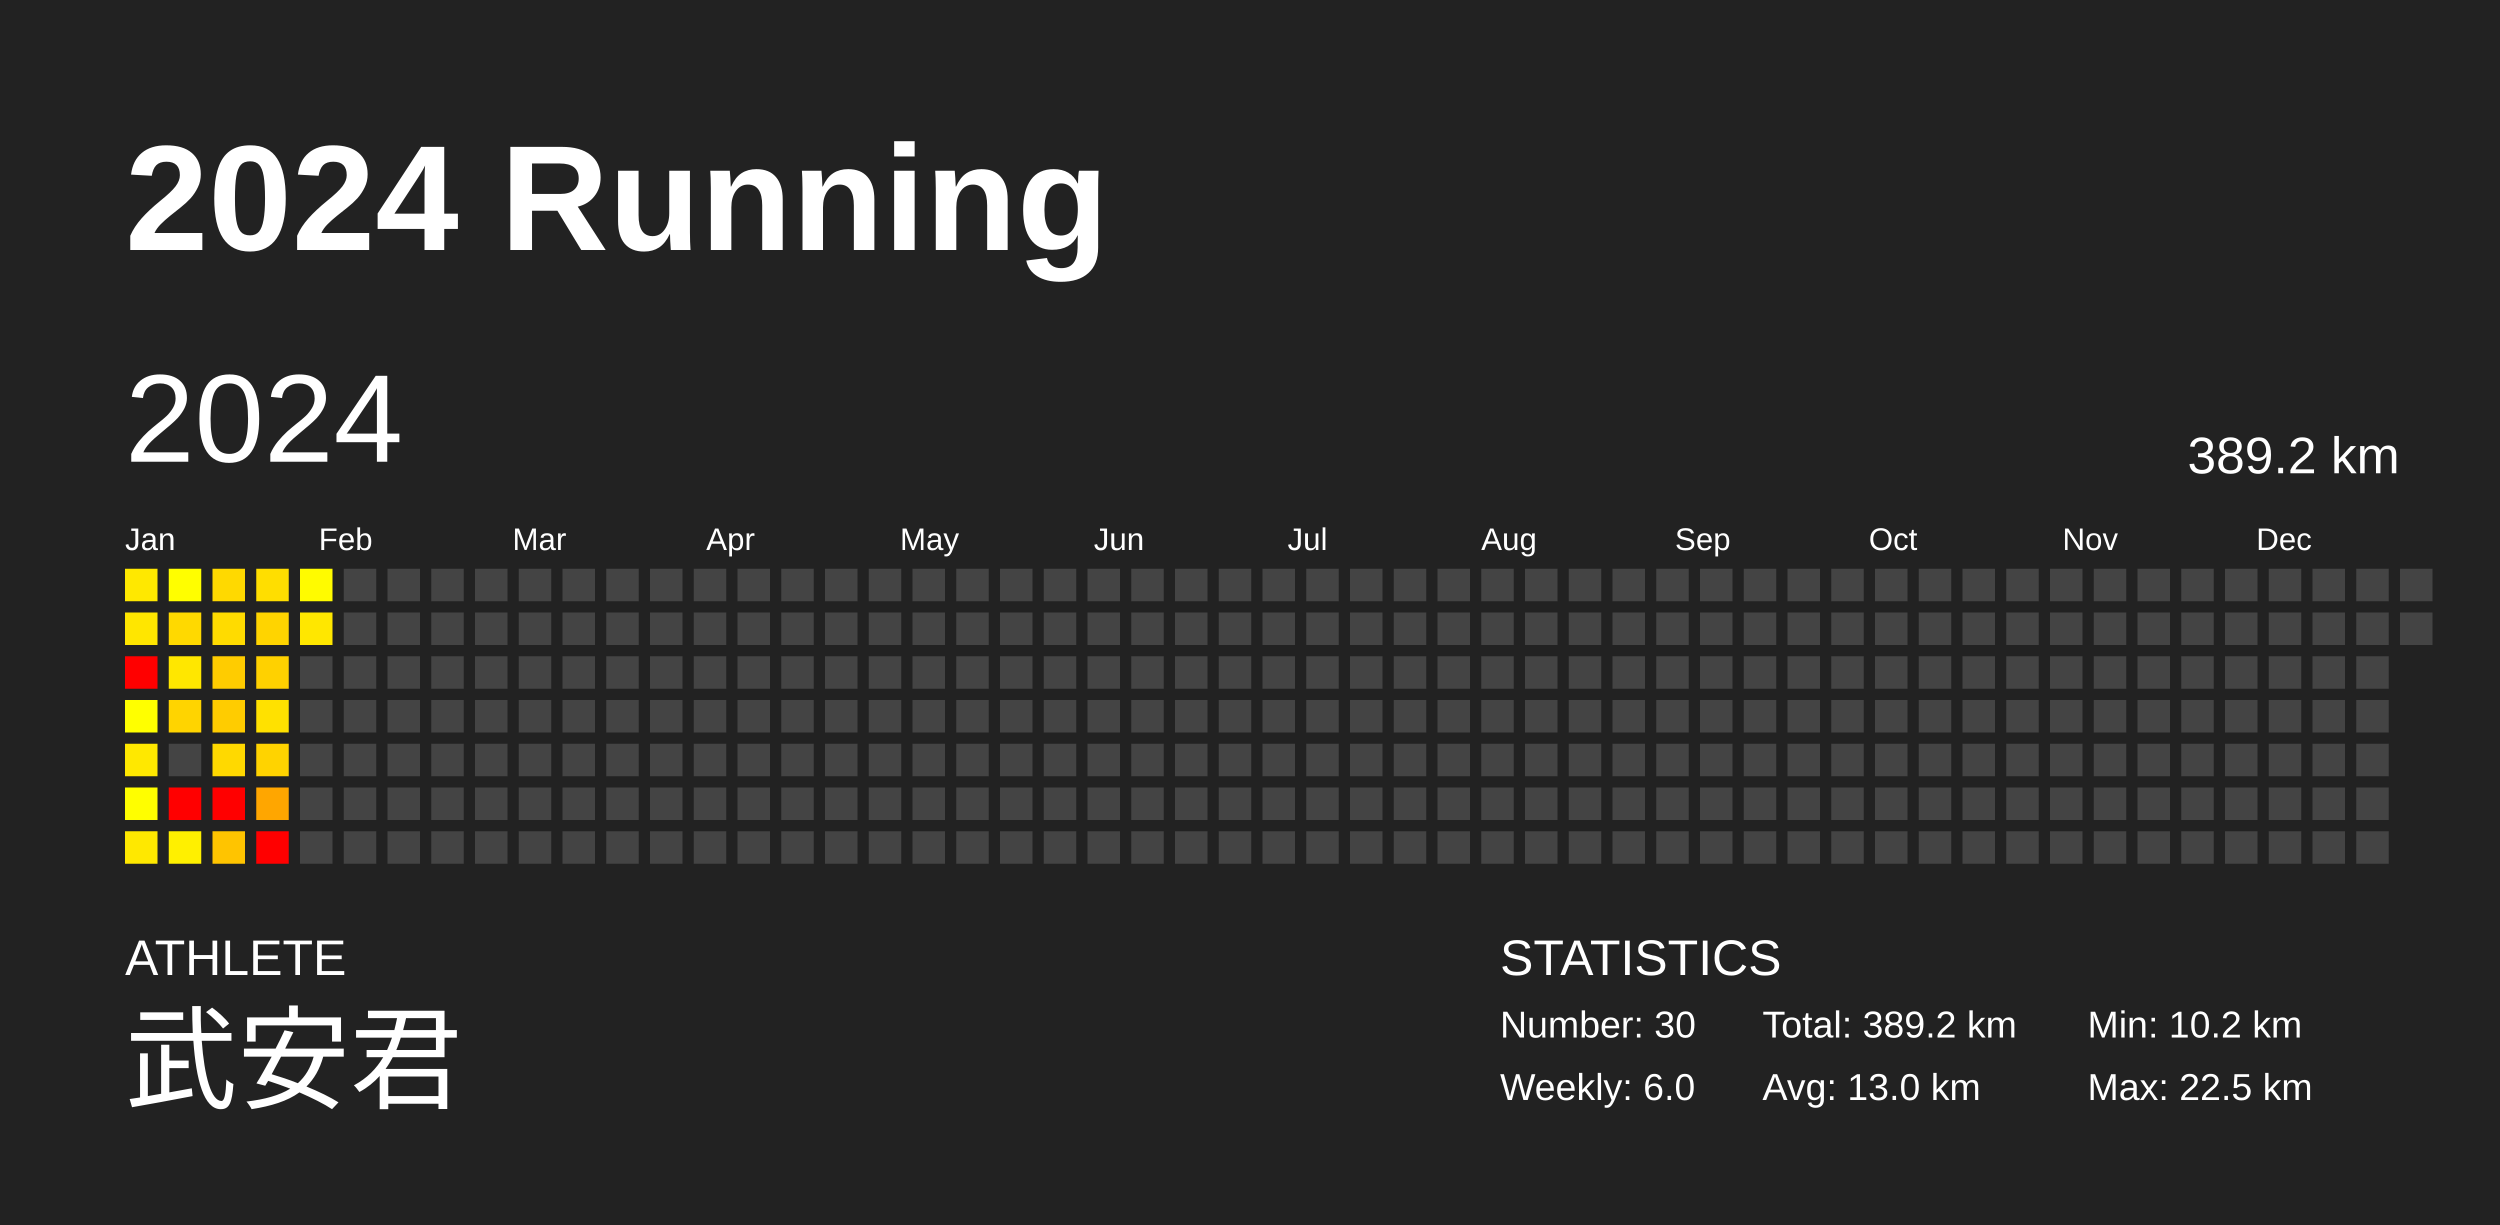
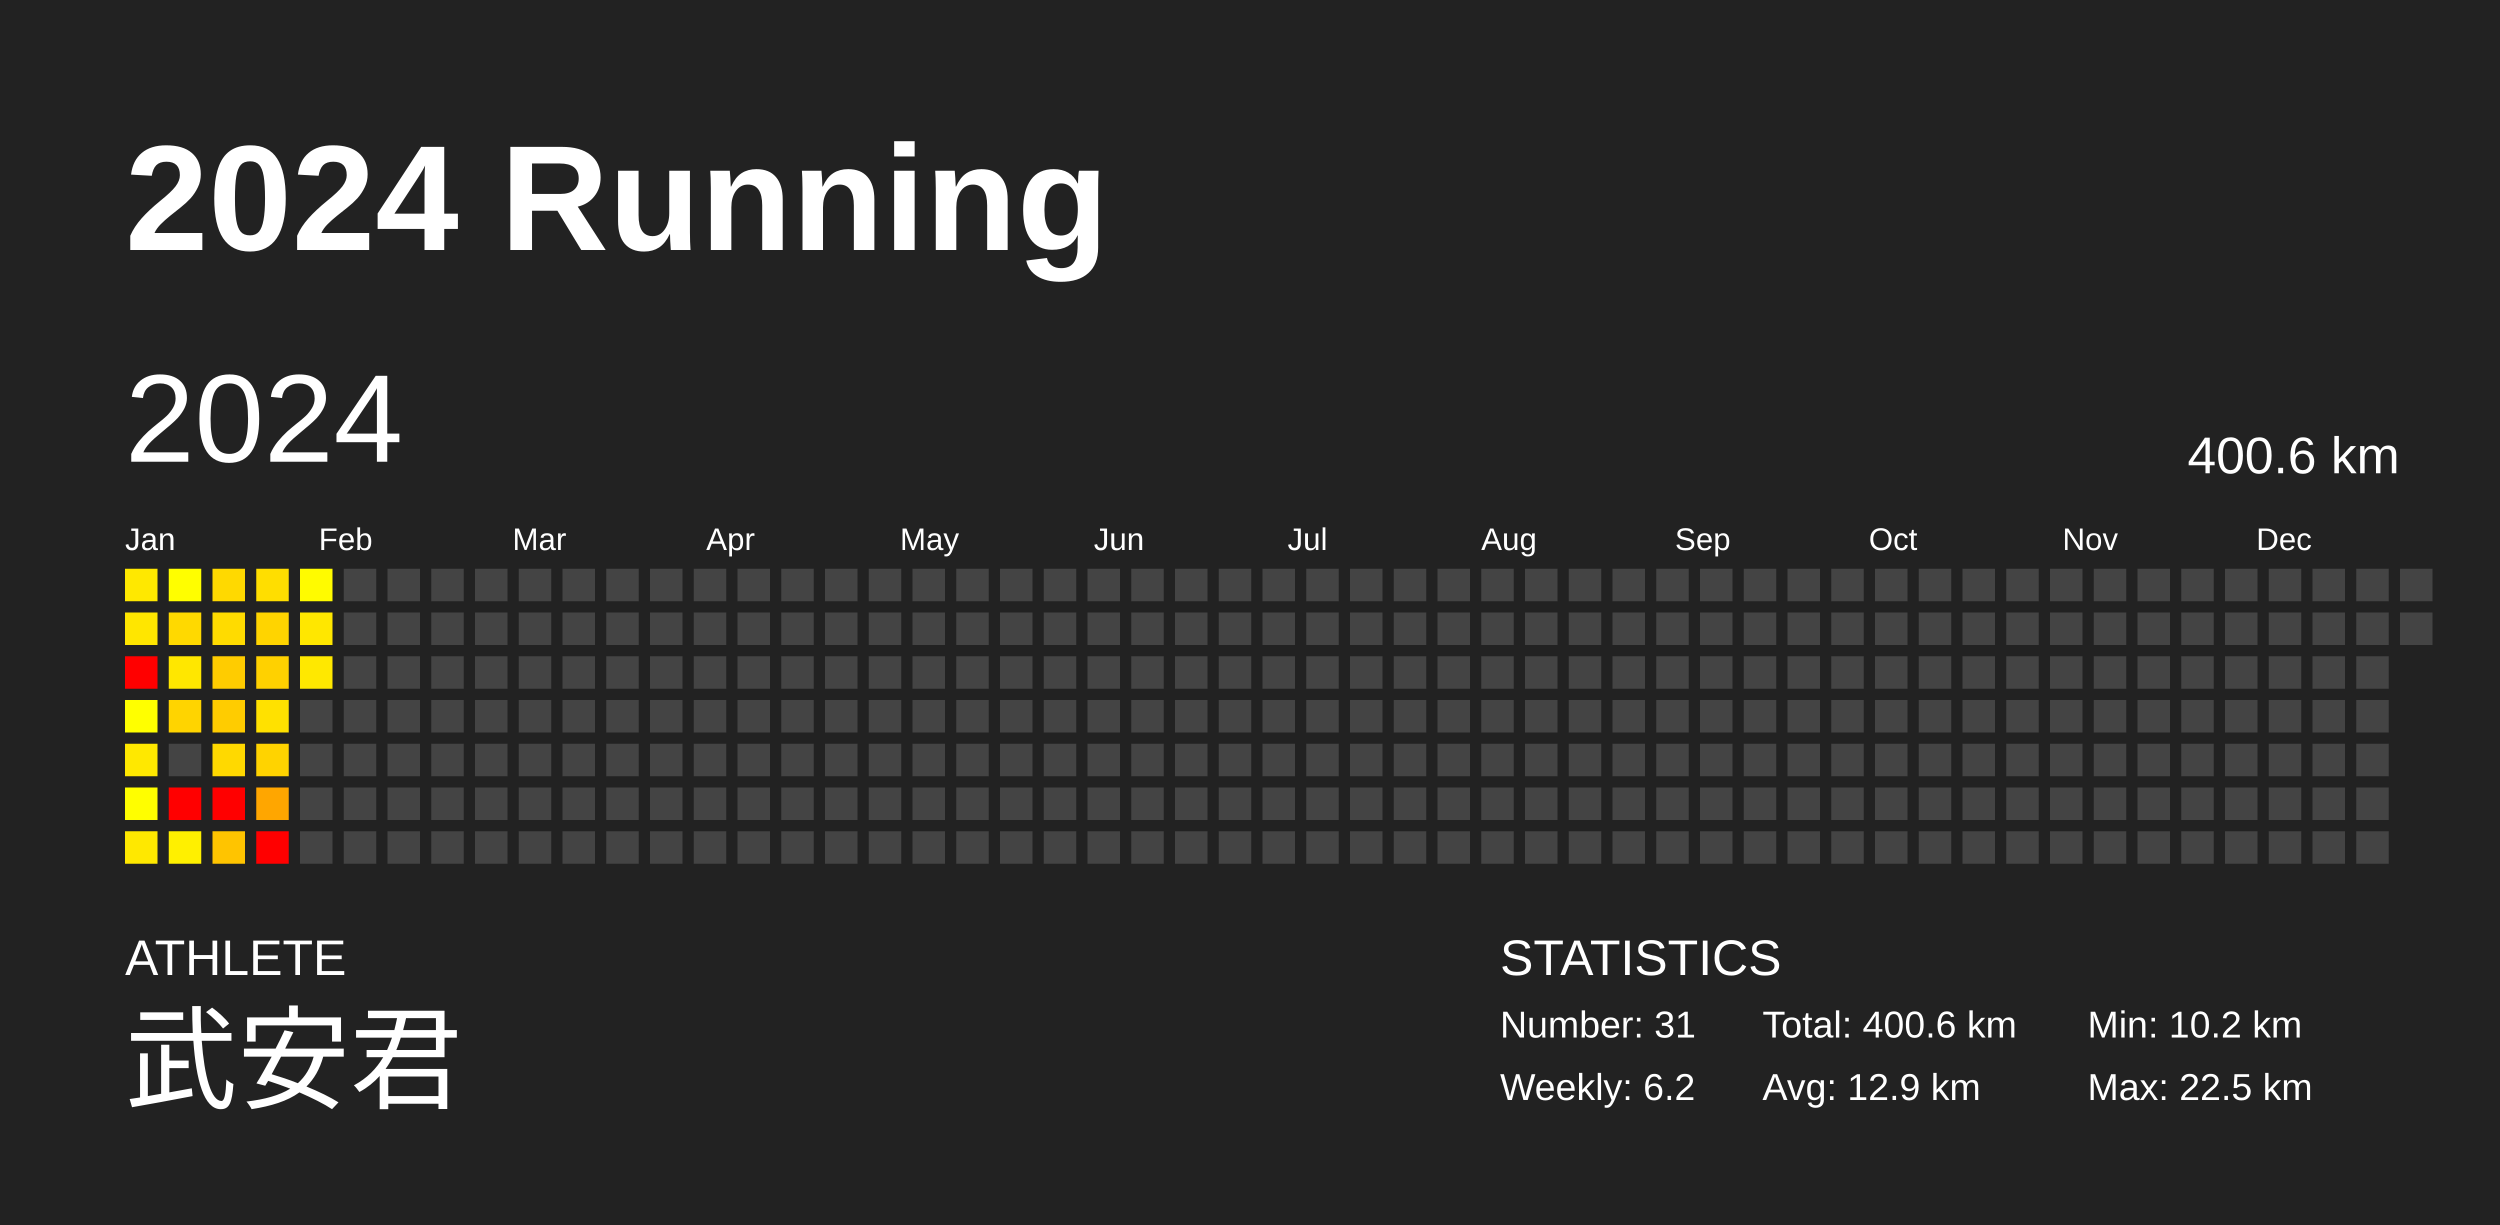
<svg xmlns="http://www.w3.org/2000/svg" baseProfile="full" height="98mm" version="1.1" viewBox="0,0,200,98" width="200mm">
  <defs />
  <rect fill="#222222" height="98" width="200" x="0" y="0" />
  <text fill="#FFFFFF" style="font-size:12px; font-family:Arial; font-weight:bold;" x="10" y="20">2024 Running</text>
  <text fill="#FFFFFF" style="font-size:4px; font-family:Arial" x="10" y="78">ATHLETE</text>
  <text fill="#FFFFFF" style="font-size:9px; font-family:Arial" x="10" y="88">武安君</text>
  <text fill="#FFFFFF" style="font-size:4px; font-family:Arial" x="120" y="78">STATISTICS</text>
-   <text fill="#FFFFFF" style="font-size:3px; font-family:Arial" x="120" y="83">Number: 30</text>
-   <text fill="#FFFFFF" style="font-size:3px; font-family:Arial" x="120" y="88">Weekly: 6.0</text>
-   <text fill="#FFFFFF" style="font-size:3px; font-family:Arial" x="141" y="83">Total: 389.2 km</text>
-   <text fill="#FFFFFF" style="font-size:3px; font-family:Arial" x="141" y="88">Avg: 13.0 km</text>
+   <text fill="#FFFFFF" style="font-size:3px; font-family:Arial" x="120" y="83">Number: 31</text>
+   <text fill="#FFFFFF" style="font-size:3px; font-family:Arial" x="120" y="88">Weekly: 6.2</text>
+   <text fill="#FFFFFF" style="font-size:3px; font-family:Arial" x="141" y="83">Total: 400.6 km</text>
+   <text fill="#FFFFFF" style="font-size:3px; font-family:Arial" x="141" y="88">Avg: 12.9 km</text>
  <text fill="#FFFFFF" style="font-size:3px; font-family:Arial" x="167" y="83">Min: 10.2 km</text>
  <text fill="#FFFFFF" style="font-size:3px; font-family:Arial" x="167" y="88">Max: 22.5 km</text>
  <text dominant-baseline="hanging" fill="#FFFFFF" style="font-size:10.0px; font-family:Arial;" x="10" y="30">2024</text>
-   <text dominant-baseline="hanging" fill="#FFFFFF" style="font-size:4.125px; font-family:Arial;" x="175" y="35">389.2 km</text>
+   <text dominant-baseline="hanging" fill="#FFFFFF" style="font-size:4.125px; font-family:Arial;" x="175" y="35">400.6 km</text>
  <text fill="#FFFFFF" style="font-size:2.5px; font-family:Arial" x="10.0" y="44">Jan</text>
  <text fill="#FFFFFF" style="font-size:2.5px; font-family:Arial" x="25.5" y="44">Feb</text>
  <text fill="#FFFFFF" style="font-size:2.5px; font-family:Arial" x="41.0" y="44">Mar</text>
  <text fill="#FFFFFF" style="font-size:2.5px; font-family:Arial" x="56.5" y="44">Apr</text>
  <text fill="#FFFFFF" style="font-size:2.5px; font-family:Arial" x="72.0" y="44">May</text>
  <text fill="#FFFFFF" style="font-size:2.5px; font-family:Arial" x="87.5" y="44">Jun</text>
  <text fill="#FFFFFF" style="font-size:2.5px; font-family:Arial" x="103.0" y="44">Jul</text>
  <text fill="#FFFFFF" style="font-size:2.5px; font-family:Arial" x="118.5" y="44">Aug</text>
  <text fill="#FFFFFF" style="font-size:2.5px; font-family:Arial" x="134.0" y="44">Sep</text>
  <text fill="#FFFFFF" style="font-size:2.5px; font-family:Arial" x="149.5" y="44">Oct</text>
  <text fill="#FFFFFF" style="font-size:2.5px; font-family:Arial" x="165.0" y="44">Nov</text>
  <text fill="#FFFFFF" style="font-size:2.5px; font-family:Arial" x="180.5" y="44">Dec</text>
  <rect fill="#ffe800" height="2.6" width="2.6" x="10.0" y="45.5" />
  <rect fill="#ffe600" height="2.6" width="2.6" x="10.0" y="49.0" />
  <rect fill="red" height="2.6" width="2.6" x="10.0" y="52.5" />
  <rect fill="#ffff00" height="2.6" width="2.6" x="10.0" y="56.0" />
  <rect fill="#ffe800" height="2.6" width="2.6" x="10.0" y="59.5" />
  <rect fill="#fffe00" height="2.6" width="2.6" x="10.0" y="63.0" />
  <rect fill="#ffe800" height="2.6" width="2.6" x="10.0" y="66.5" />
  <rect fill="#fffe00" height="2.6" width="2.6" x="13.5" y="45.5" />
  <rect fill="#ffd900" height="2.6" width="2.6" x="13.5" y="49.0" />
  <rect fill="#ffe700" height="2.6" width="2.6" x="13.5" y="52.5" />
  <rect fill="#ffd400" height="2.6" width="2.6" x="13.5" y="56.0" />
  <rect fill="#444444" height="2.6" width="2.6" x="13.5" y="59.5" />
  <rect fill="red" height="2.6" width="2.6" x="13.5" y="63.0" />
  <rect fill="#fff000" height="2.6" width="2.6" x="13.5" y="66.5" />
  <rect fill="#ffd900" height="2.6" width="2.6" x="17.0" y="45.5" />
  <rect fill="#ffdb00" height="2.6" width="2.6" x="17.0" y="49.0" />
  <rect fill="#ffcc00" height="2.6" width="2.6" x="17.0" y="52.5" />
  <rect fill="#ffcc00" height="2.6" width="2.6" x="17.0" y="56.0" />
  <rect fill="#ffd900" height="2.6" width="2.6" x="17.0" y="59.5" />
  <rect fill="red" height="2.6" width="2.6" x="17.0" y="63.0" />
  <rect fill="#ffc400" height="2.6" width="2.6" x="17.0" y="66.5" />
  <rect fill="#ffde00" height="2.6" width="2.6" x="20.5" y="45.5" />
  <rect fill="#ffd400" height="2.6" width="2.6" x="20.5" y="49.0" />
  <rect fill="#ffd100" height="2.6" width="2.6" x="20.5" y="52.5" />
  <rect fill="#ffe100" height="2.6" width="2.6" x="20.5" y="56.0" />
  <rect fill="#ffd300" height="2.6" width="2.6" x="20.5" y="59.5" />
  <rect fill="#ffa600" height="2.6" width="2.6" x="20.5" y="63.0" />
  <rect fill="red" height="2.6" width="2.6" x="20.5" y="66.5" />
  <rect fill="#fffb00" height="2.6" width="2.6" x="24.0" y="45.5" />
  <rect fill="#ffe700" height="2.6" width="2.6" x="24.0" y="49.0" />
-   <rect fill="#444444" height="2.6" width="2.6" x="24.0" y="52.5" />
+   <rect fill="#ffe800" height="2.6" width="2.6" x="24.0" y="52.5" />
  <rect fill="#444444" height="2.6" width="2.6" x="24.0" y="56.0" />
  <rect fill="#444444" height="2.6" width="2.6" x="24.0" y="59.5" />
  <rect fill="#444444" height="2.6" width="2.6" x="24.0" y="63.0" />
  <rect fill="#444444" height="2.6" width="2.6" x="24.0" y="66.5" />
  <rect fill="#444444" height="2.6" width="2.6" x="27.5" y="45.5" />
  <rect fill="#444444" height="2.6" width="2.6" x="27.5" y="49.0" />
  <rect fill="#444444" height="2.6" width="2.6" x="27.5" y="52.5" />
  <rect fill="#444444" height="2.6" width="2.6" x="27.5" y="56.0" />
  <rect fill="#444444" height="2.6" width="2.6" x="27.5" y="59.5" />
  <rect fill="#444444" height="2.6" width="2.6" x="27.5" y="63.0" />
  <rect fill="#444444" height="2.6" width="2.6" x="27.5" y="66.5" />
  <rect fill="#444444" height="2.6" width="2.6" x="31.0" y="45.5" />
  <rect fill="#444444" height="2.6" width="2.6" x="31.0" y="49.0" />
  <rect fill="#444444" height="2.6" width="2.6" x="31.0" y="52.5" />
  <rect fill="#444444" height="2.6" width="2.6" x="31.0" y="56.0" />
  <rect fill="#444444" height="2.6" width="2.6" x="31.0" y="59.5" />
  <rect fill="#444444" height="2.6" width="2.6" x="31.0" y="63.0" />
  <rect fill="#444444" height="2.6" width="2.6" x="31.0" y="66.5" />
  <rect fill="#444444" height="2.6" width="2.6" x="34.5" y="45.5" />
  <rect fill="#444444" height="2.6" width="2.6" x="34.5" y="49.0" />
  <rect fill="#444444" height="2.6" width="2.6" x="34.5" y="52.5" />
  <rect fill="#444444" height="2.6" width="2.6" x="34.5" y="56.0" />
  <rect fill="#444444" height="2.6" width="2.6" x="34.5" y="59.5" />
  <rect fill="#444444" height="2.6" width="2.6" x="34.5" y="63.0" />
  <rect fill="#444444" height="2.6" width="2.6" x="34.5" y="66.5" />
  <rect fill="#444444" height="2.6" width="2.6" x="38.0" y="45.5" />
  <rect fill="#444444" height="2.6" width="2.6" x="38.0" y="49.0" />
  <rect fill="#444444" height="2.6" width="2.6" x="38.0" y="52.5" />
  <rect fill="#444444" height="2.6" width="2.6" x="38.0" y="56.0" />
  <rect fill="#444444" height="2.6" width="2.6" x="38.0" y="59.5" />
  <rect fill="#444444" height="2.6" width="2.6" x="38.0" y="63.0" />
  <rect fill="#444444" height="2.6" width="2.6" x="38.0" y="66.5" />
  <rect fill="#444444" height="2.6" width="2.6" x="41.5" y="45.5" />
  <rect fill="#444444" height="2.6" width="2.6" x="41.5" y="49.0" />
  <rect fill="#444444" height="2.6" width="2.6" x="41.5" y="52.5" />
  <rect fill="#444444" height="2.6" width="2.6" x="41.5" y="56.0" />
  <rect fill="#444444" height="2.6" width="2.6" x="41.5" y="59.5" />
  <rect fill="#444444" height="2.6" width="2.6" x="41.5" y="63.0" />
  <rect fill="#444444" height="2.6" width="2.6" x="41.5" y="66.5" />
  <rect fill="#444444" height="2.6" width="2.6" x="45.0" y="45.5" />
  <rect fill="#444444" height="2.6" width="2.6" x="45.0" y="49.0" />
  <rect fill="#444444" height="2.6" width="2.6" x="45.0" y="52.5" />
  <rect fill="#444444" height="2.6" width="2.6" x="45.0" y="56.0" />
  <rect fill="#444444" height="2.6" width="2.6" x="45.0" y="59.5" />
  <rect fill="#444444" height="2.6" width="2.6" x="45.0" y="63.0" />
  <rect fill="#444444" height="2.6" width="2.6" x="45.0" y="66.5" />
  <rect fill="#444444" height="2.6" width="2.6" x="48.5" y="45.5" />
  <rect fill="#444444" height="2.6" width="2.6" x="48.5" y="49.0" />
  <rect fill="#444444" height="2.6" width="2.6" x="48.5" y="52.5" />
  <rect fill="#444444" height="2.6" width="2.6" x="48.5" y="56.0" />
  <rect fill="#444444" height="2.6" width="2.6" x="48.5" y="59.5" />
  <rect fill="#444444" height="2.6" width="2.6" x="48.5" y="63.0" />
  <rect fill="#444444" height="2.6" width="2.6" x="48.5" y="66.5" />
  <rect fill="#444444" height="2.6" width="2.6" x="52.0" y="45.5" />
  <rect fill="#444444" height="2.6" width="2.6" x="52.0" y="49.0" />
  <rect fill="#444444" height="2.6" width="2.6" x="52.0" y="52.5" />
  <rect fill="#444444" height="2.6" width="2.6" x="52.0" y="56.0" />
  <rect fill="#444444" height="2.6" width="2.6" x="52.0" y="59.5" />
  <rect fill="#444444" height="2.6" width="2.6" x="52.0" y="63.0" />
  <rect fill="#444444" height="2.6" width="2.6" x="52.0" y="66.5" />
  <rect fill="#444444" height="2.6" width="2.6" x="55.5" y="45.5" />
  <rect fill="#444444" height="2.6" width="2.6" x="55.5" y="49.0" />
  <rect fill="#444444" height="2.6" width="2.6" x="55.5" y="52.5" />
  <rect fill="#444444" height="2.6" width="2.6" x="55.5" y="56.0" />
  <rect fill="#444444" height="2.6" width="2.6" x="55.5" y="59.5" />
  <rect fill="#444444" height="2.6" width="2.6" x="55.5" y="63.0" />
  <rect fill="#444444" height="2.6" width="2.6" x="55.5" y="66.5" />
  <rect fill="#444444" height="2.6" width="2.6" x="59.0" y="45.5" />
  <rect fill="#444444" height="2.6" width="2.6" x="59.0" y="49.0" />
  <rect fill="#444444" height="2.6" width="2.6" x="59.0" y="52.5" />
  <rect fill="#444444" height="2.6" width="2.6" x="59.0" y="56.0" />
  <rect fill="#444444" height="2.6" width="2.6" x="59.0" y="59.5" />
  <rect fill="#444444" height="2.6" width="2.6" x="59.0" y="63.0" />
  <rect fill="#444444" height="2.6" width="2.6" x="59.0" y="66.5" />
  <rect fill="#444444" height="2.6" width="2.6" x="62.5" y="45.5" />
  <rect fill="#444444" height="2.6" width="2.6" x="62.5" y="49.0" />
  <rect fill="#444444" height="2.6" width="2.6" x="62.5" y="52.5" />
  <rect fill="#444444" height="2.6" width="2.6" x="62.5" y="56.0" />
  <rect fill="#444444" height="2.6" width="2.6" x="62.5" y="59.5" />
  <rect fill="#444444" height="2.6" width="2.6" x="62.5" y="63.0" />
  <rect fill="#444444" height="2.6" width="2.6" x="62.5" y="66.5" />
  <rect fill="#444444" height="2.6" width="2.6" x="66.0" y="45.5" />
  <rect fill="#444444" height="2.6" width="2.6" x="66.0" y="49.0" />
  <rect fill="#444444" height="2.6" width="2.6" x="66.0" y="52.5" />
  <rect fill="#444444" height="2.6" width="2.6" x="66.0" y="56.0" />
  <rect fill="#444444" height="2.6" width="2.6" x="66.0" y="59.5" />
  <rect fill="#444444" height="2.6" width="2.6" x="66.0" y="63.0" />
  <rect fill="#444444" height="2.6" width="2.6" x="66.0" y="66.5" />
  <rect fill="#444444" height="2.6" width="2.6" x="69.5" y="45.5" />
  <rect fill="#444444" height="2.6" width="2.6" x="69.5" y="49.0" />
  <rect fill="#444444" height="2.6" width="2.6" x="69.5" y="52.5" />
  <rect fill="#444444" height="2.6" width="2.6" x="69.5" y="56.0" />
  <rect fill="#444444" height="2.6" width="2.6" x="69.5" y="59.5" />
  <rect fill="#444444" height="2.6" width="2.6" x="69.5" y="63.0" />
  <rect fill="#444444" height="2.6" width="2.6" x="69.5" y="66.5" />
  <rect fill="#444444" height="2.6" width="2.6" x="73.0" y="45.5" />
  <rect fill="#444444" height="2.6" width="2.6" x="73.0" y="49.0" />
  <rect fill="#444444" height="2.6" width="2.6" x="73.0" y="52.5" />
  <rect fill="#444444" height="2.6" width="2.6" x="73.0" y="56.0" />
  <rect fill="#444444" height="2.6" width="2.6" x="73.0" y="59.5" />
  <rect fill="#444444" height="2.6" width="2.6" x="73.0" y="63.0" />
  <rect fill="#444444" height="2.6" width="2.6" x="73.0" y="66.5" />
  <rect fill="#444444" height="2.6" width="2.6" x="76.5" y="45.5" />
  <rect fill="#444444" height="2.6" width="2.6" x="76.5" y="49.0" />
  <rect fill="#444444" height="2.6" width="2.6" x="76.5" y="52.5" />
  <rect fill="#444444" height="2.6" width="2.6" x="76.5" y="56.0" />
  <rect fill="#444444" height="2.6" width="2.6" x="76.5" y="59.5" />
  <rect fill="#444444" height="2.6" width="2.6" x="76.5" y="63.0" />
  <rect fill="#444444" height="2.6" width="2.6" x="76.5" y="66.5" />
  <rect fill="#444444" height="2.6" width="2.6" x="80.0" y="45.5" />
  <rect fill="#444444" height="2.6" width="2.6" x="80.0" y="49.0" />
  <rect fill="#444444" height="2.6" width="2.6" x="80.0" y="52.5" />
  <rect fill="#444444" height="2.6" width="2.6" x="80.0" y="56.0" />
  <rect fill="#444444" height="2.6" width="2.6" x="80.0" y="59.5" />
  <rect fill="#444444" height="2.6" width="2.6" x="80.0" y="63.0" />
  <rect fill="#444444" height="2.6" width="2.6" x="80.0" y="66.5" />
  <rect fill="#444444" height="2.6" width="2.6" x="83.5" y="45.5" />
  <rect fill="#444444" height="2.6" width="2.6" x="83.5" y="49.0" />
  <rect fill="#444444" height="2.6" width="2.6" x="83.5" y="52.5" />
  <rect fill="#444444" height="2.6" width="2.6" x="83.5" y="56.0" />
  <rect fill="#444444" height="2.6" width="2.6" x="83.5" y="59.5" />
  <rect fill="#444444" height="2.6" width="2.6" x="83.5" y="63.0" />
  <rect fill="#444444" height="2.6" width="2.6" x="83.5" y="66.5" />
  <rect fill="#444444" height="2.6" width="2.6" x="87.0" y="45.5" />
  <rect fill="#444444" height="2.6" width="2.6" x="87.0" y="49.0" />
  <rect fill="#444444" height="2.6" width="2.6" x="87.0" y="52.5" />
  <rect fill="#444444" height="2.6" width="2.6" x="87.0" y="56.0" />
  <rect fill="#444444" height="2.6" width="2.6" x="87.0" y="59.5" />
  <rect fill="#444444" height="2.6" width="2.6" x="87.0" y="63.0" />
  <rect fill="#444444" height="2.6" width="2.6" x="87.0" y="66.5" />
  <rect fill="#444444" height="2.6" width="2.6" x="90.5" y="45.5" />
  <rect fill="#444444" height="2.6" width="2.6" x="90.5" y="49.0" />
  <rect fill="#444444" height="2.6" width="2.6" x="90.5" y="52.5" />
  <rect fill="#444444" height="2.6" width="2.6" x="90.5" y="56.0" />
  <rect fill="#444444" height="2.6" width="2.6" x="90.5" y="59.5" />
  <rect fill="#444444" height="2.6" width="2.6" x="90.5" y="63.0" />
  <rect fill="#444444" height="2.6" width="2.6" x="90.5" y="66.5" />
  <rect fill="#444444" height="2.6" width="2.6" x="94.0" y="45.5" />
  <rect fill="#444444" height="2.6" width="2.6" x="94.0" y="49.0" />
  <rect fill="#444444" height="2.6" width="2.6" x="94.0" y="52.5" />
  <rect fill="#444444" height="2.6" width="2.6" x="94.0" y="56.0" />
  <rect fill="#444444" height="2.6" width="2.6" x="94.0" y="59.5" />
  <rect fill="#444444" height="2.6" width="2.6" x="94.0" y="63.0" />
  <rect fill="#444444" height="2.6" width="2.6" x="94.0" y="66.5" />
  <rect fill="#444444" height="2.6" width="2.6" x="97.5" y="45.5" />
  <rect fill="#444444" height="2.6" width="2.6" x="97.5" y="49.0" />
  <rect fill="#444444" height="2.6" width="2.6" x="97.5" y="52.5" />
  <rect fill="#444444" height="2.6" width="2.6" x="97.5" y="56.0" />
  <rect fill="#444444" height="2.6" width="2.6" x="97.5" y="59.5" />
  <rect fill="#444444" height="2.6" width="2.6" x="97.5" y="63.0" />
  <rect fill="#444444" height="2.6" width="2.6" x="97.5" y="66.5" />
  <rect fill="#444444" height="2.6" width="2.6" x="101.0" y="45.5" />
  <rect fill="#444444" height="2.6" width="2.6" x="101.0" y="49.0" />
  <rect fill="#444444" height="2.6" width="2.6" x="101.0" y="52.5" />
  <rect fill="#444444" height="2.6" width="2.6" x="101.0" y="56.0" />
  <rect fill="#444444" height="2.6" width="2.6" x="101.0" y="59.5" />
  <rect fill="#444444" height="2.6" width="2.6" x="101.0" y="63.0" />
  <rect fill="#444444" height="2.6" width="2.6" x="101.0" y="66.5" />
  <rect fill="#444444" height="2.6" width="2.6" x="104.5" y="45.5" />
  <rect fill="#444444" height="2.6" width="2.6" x="104.5" y="49.0" />
  <rect fill="#444444" height="2.6" width="2.6" x="104.5" y="52.5" />
  <rect fill="#444444" height="2.6" width="2.6" x="104.5" y="56.0" />
  <rect fill="#444444" height="2.6" width="2.6" x="104.5" y="59.5" />
  <rect fill="#444444" height="2.6" width="2.6" x="104.5" y="63.0" />
  <rect fill="#444444" height="2.6" width="2.6" x="104.5" y="66.5" />
  <rect fill="#444444" height="2.6" width="2.6" x="108.0" y="45.5" />
  <rect fill="#444444" height="2.6" width="2.6" x="108.0" y="49.0" />
  <rect fill="#444444" height="2.6" width="2.6" x="108.0" y="52.5" />
  <rect fill="#444444" height="2.6" width="2.6" x="108.0" y="56.0" />
  <rect fill="#444444" height="2.6" width="2.6" x="108.0" y="59.5" />
  <rect fill="#444444" height="2.6" width="2.6" x="108.0" y="63.0" />
  <rect fill="#444444" height="2.6" width="2.6" x="108.0" y="66.5" />
  <rect fill="#444444" height="2.6" width="2.6" x="111.5" y="45.5" />
  <rect fill="#444444" height="2.6" width="2.6" x="111.5" y="49.0" />
  <rect fill="#444444" height="2.6" width="2.6" x="111.5" y="52.5" />
  <rect fill="#444444" height="2.6" width="2.6" x="111.5" y="56.0" />
  <rect fill="#444444" height="2.6" width="2.6" x="111.5" y="59.5" />
  <rect fill="#444444" height="2.6" width="2.6" x="111.5" y="63.0" />
  <rect fill="#444444" height="2.6" width="2.6" x="111.5" y="66.5" />
  <rect fill="#444444" height="2.6" width="2.6" x="115.0" y="45.5" />
  <rect fill="#444444" height="2.6" width="2.6" x="115.0" y="49.0" />
  <rect fill="#444444" height="2.6" width="2.6" x="115.0" y="52.5" />
  <rect fill="#444444" height="2.6" width="2.6" x="115.0" y="56.0" />
  <rect fill="#444444" height="2.6" width="2.6" x="115.0" y="59.5" />
  <rect fill="#444444" height="2.6" width="2.6" x="115.0" y="63.0" />
  <rect fill="#444444" height="2.6" width="2.6" x="115.0" y="66.5" />
  <rect fill="#444444" height="2.6" width="2.6" x="118.5" y="45.5" />
  <rect fill="#444444" height="2.6" width="2.6" x="118.5" y="49.0" />
  <rect fill="#444444" height="2.6" width="2.6" x="118.5" y="52.5" />
  <rect fill="#444444" height="2.6" width="2.6" x="118.5" y="56.0" />
  <rect fill="#444444" height="2.6" width="2.6" x="118.5" y="59.5" />
  <rect fill="#444444" height="2.6" width="2.6" x="118.5" y="63.0" />
  <rect fill="#444444" height="2.6" width="2.6" x="118.5" y="66.5" />
  <rect fill="#444444" height="2.6" width="2.6" x="122.0" y="45.5" />
  <rect fill="#444444" height="2.6" width="2.6" x="122.0" y="49.0" />
  <rect fill="#444444" height="2.6" width="2.6" x="122.0" y="52.5" />
  <rect fill="#444444" height="2.6" width="2.6" x="122.0" y="56.0" />
  <rect fill="#444444" height="2.6" width="2.6" x="122.0" y="59.5" />
  <rect fill="#444444" height="2.6" width="2.6" x="122.0" y="63.0" />
  <rect fill="#444444" height="2.6" width="2.6" x="122.0" y="66.5" />
  <rect fill="#444444" height="2.6" width="2.6" x="125.5" y="45.5" />
  <rect fill="#444444" height="2.6" width="2.6" x="125.5" y="49.0" />
  <rect fill="#444444" height="2.6" width="2.6" x="125.5" y="52.5" />
  <rect fill="#444444" height="2.6" width="2.6" x="125.5" y="56.0" />
  <rect fill="#444444" height="2.6" width="2.6" x="125.5" y="59.5" />
  <rect fill="#444444" height="2.6" width="2.6" x="125.5" y="63.0" />
  <rect fill="#444444" height="2.6" width="2.6" x="125.5" y="66.5" />
  <rect fill="#444444" height="2.6" width="2.6" x="129.0" y="45.5" />
  <rect fill="#444444" height="2.6" width="2.6" x="129.0" y="49.0" />
  <rect fill="#444444" height="2.6" width="2.6" x="129.0" y="52.5" />
  <rect fill="#444444" height="2.6" width="2.6" x="129.0" y="56.0" />
  <rect fill="#444444" height="2.6" width="2.6" x="129.0" y="59.5" />
  <rect fill="#444444" height="2.6" width="2.6" x="129.0" y="63.0" />
  <rect fill="#444444" height="2.6" width="2.6" x="129.0" y="66.5" />
  <rect fill="#444444" height="2.6" width="2.6" x="132.5" y="45.5" />
  <rect fill="#444444" height="2.6" width="2.6" x="132.5" y="49.0" />
  <rect fill="#444444" height="2.6" width="2.6" x="132.5" y="52.5" />
  <rect fill="#444444" height="2.6" width="2.6" x="132.5" y="56.0" />
  <rect fill="#444444" height="2.6" width="2.6" x="132.5" y="59.5" />
  <rect fill="#444444" height="2.6" width="2.6" x="132.5" y="63.0" />
  <rect fill="#444444" height="2.6" width="2.6" x="132.5" y="66.5" />
  <rect fill="#444444" height="2.6" width="2.6" x="136.0" y="45.5" />
  <rect fill="#444444" height="2.6" width="2.6" x="136.0" y="49.0" />
  <rect fill="#444444" height="2.6" width="2.6" x="136.0" y="52.5" />
  <rect fill="#444444" height="2.6" width="2.6" x="136.0" y="56.0" />
  <rect fill="#444444" height="2.6" width="2.6" x="136.0" y="59.5" />
  <rect fill="#444444" height="2.6" width="2.6" x="136.0" y="63.0" />
  <rect fill="#444444" height="2.6" width="2.6" x="136.0" y="66.5" />
  <rect fill="#444444" height="2.6" width="2.6" x="139.5" y="45.5" />
  <rect fill="#444444" height="2.6" width="2.6" x="139.5" y="49.0" />
  <rect fill="#444444" height="2.6" width="2.6" x="139.5" y="52.5" />
  <rect fill="#444444" height="2.6" width="2.6" x="139.5" y="56.0" />
  <rect fill="#444444" height="2.6" width="2.6" x="139.5" y="59.5" />
  <rect fill="#444444" height="2.6" width="2.6" x="139.5" y="63.0" />
  <rect fill="#444444" height="2.6" width="2.6" x="139.5" y="66.5" />
  <rect fill="#444444" height="2.6" width="2.6" x="143.0" y="45.5" />
  <rect fill="#444444" height="2.6" width="2.6" x="143.0" y="49.0" />
  <rect fill="#444444" height="2.6" width="2.6" x="143.0" y="52.5" />
  <rect fill="#444444" height="2.6" width="2.6" x="143.0" y="56.0" />
  <rect fill="#444444" height="2.6" width="2.6" x="143.0" y="59.5" />
  <rect fill="#444444" height="2.6" width="2.6" x="143.0" y="63.0" />
  <rect fill="#444444" height="2.6" width="2.6" x="143.0" y="66.5" />
  <rect fill="#444444" height="2.6" width="2.6" x="146.5" y="45.5" />
  <rect fill="#444444" height="2.6" width="2.6" x="146.5" y="49.0" />
  <rect fill="#444444" height="2.6" width="2.6" x="146.5" y="52.5" />
  <rect fill="#444444" height="2.6" width="2.6" x="146.5" y="56.0" />
  <rect fill="#444444" height="2.6" width="2.6" x="146.5" y="59.5" />
  <rect fill="#444444" height="2.6" width="2.6" x="146.5" y="63.0" />
  <rect fill="#444444" height="2.6" width="2.6" x="146.5" y="66.5" />
  <rect fill="#444444" height="2.6" width="2.6" x="150.0" y="45.5" />
  <rect fill="#444444" height="2.6" width="2.6" x="150.0" y="49.0" />
  <rect fill="#444444" height="2.6" width="2.6" x="150.0" y="52.5" />
  <rect fill="#444444" height="2.6" width="2.6" x="150.0" y="56.0" />
  <rect fill="#444444" height="2.6" width="2.6" x="150.0" y="59.5" />
  <rect fill="#444444" height="2.6" width="2.6" x="150.0" y="63.0" />
  <rect fill="#444444" height="2.6" width="2.6" x="150.0" y="66.5" />
  <rect fill="#444444" height="2.6" width="2.6" x="153.5" y="45.5" />
  <rect fill="#444444" height="2.6" width="2.6" x="153.5" y="49.0" />
  <rect fill="#444444" height="2.6" width="2.6" x="153.5" y="52.5" />
  <rect fill="#444444" height="2.6" width="2.6" x="153.5" y="56.0" />
  <rect fill="#444444" height="2.6" width="2.6" x="153.5" y="59.5" />
  <rect fill="#444444" height="2.6" width="2.6" x="153.5" y="63.0" />
  <rect fill="#444444" height="2.6" width="2.6" x="153.5" y="66.5" />
  <rect fill="#444444" height="2.6" width="2.6" x="157.0" y="45.5" />
  <rect fill="#444444" height="2.6" width="2.6" x="157.0" y="49.0" />
  <rect fill="#444444" height="2.6" width="2.6" x="157.0" y="52.5" />
  <rect fill="#444444" height="2.6" width="2.6" x="157.0" y="56.0" />
  <rect fill="#444444" height="2.6" width="2.6" x="157.0" y="59.5" />
  <rect fill="#444444" height="2.6" width="2.6" x="157.0" y="63.0" />
  <rect fill="#444444" height="2.6" width="2.6" x="157.0" y="66.5" />
  <rect fill="#444444" height="2.6" width="2.6" x="160.5" y="45.5" />
  <rect fill="#444444" height="2.6" width="2.6" x="160.5" y="49.0" />
  <rect fill="#444444" height="2.6" width="2.6" x="160.5" y="52.5" />
  <rect fill="#444444" height="2.6" width="2.6" x="160.5" y="56.0" />
  <rect fill="#444444" height="2.6" width="2.6" x="160.5" y="59.5" />
  <rect fill="#444444" height="2.6" width="2.6" x="160.5" y="63.0" />
  <rect fill="#444444" height="2.6" width="2.6" x="160.5" y="66.5" />
  <rect fill="#444444" height="2.6" width="2.6" x="164.0" y="45.5" />
  <rect fill="#444444" height="2.6" width="2.6" x="164.0" y="49.0" />
  <rect fill="#444444" height="2.6" width="2.6" x="164.0" y="52.5" />
  <rect fill="#444444" height="2.6" width="2.6" x="164.0" y="56.0" />
  <rect fill="#444444" height="2.6" width="2.6" x="164.0" y="59.5" />
  <rect fill="#444444" height="2.6" width="2.6" x="164.0" y="63.0" />
  <rect fill="#444444" height="2.6" width="2.6" x="164.0" y="66.5" />
  <rect fill="#444444" height="2.6" width="2.6" x="167.5" y="45.5" />
  <rect fill="#444444" height="2.6" width="2.6" x="167.5" y="49.0" />
  <rect fill="#444444" height="2.6" width="2.6" x="167.5" y="52.5" />
  <rect fill="#444444" height="2.6" width="2.6" x="167.5" y="56.0" />
  <rect fill="#444444" height="2.6" width="2.6" x="167.5" y="59.5" />
  <rect fill="#444444" height="2.6" width="2.6" x="167.5" y="63.0" />
  <rect fill="#444444" height="2.6" width="2.6" x="167.5" y="66.5" />
  <rect fill="#444444" height="2.6" width="2.6" x="171.0" y="45.5" />
  <rect fill="#444444" height="2.6" width="2.6" x="171.0" y="49.0" />
  <rect fill="#444444" height="2.6" width="2.6" x="171.0" y="52.5" />
  <rect fill="#444444" height="2.6" width="2.6" x="171.0" y="56.0" />
  <rect fill="#444444" height="2.6" width="2.6" x="171.0" y="59.5" />
  <rect fill="#444444" height="2.6" width="2.6" x="171.0" y="63.0" />
  <rect fill="#444444" height="2.6" width="2.6" x="171.0" y="66.5" />
  <rect fill="#444444" height="2.6" width="2.6" x="174.5" y="45.5" />
  <rect fill="#444444" height="2.6" width="2.6" x="174.5" y="49.0" />
  <rect fill="#444444" height="2.6" width="2.6" x="174.5" y="52.5" />
  <rect fill="#444444" height="2.6" width="2.6" x="174.5" y="56.0" />
  <rect fill="#444444" height="2.6" width="2.6" x="174.5" y="59.5" />
  <rect fill="#444444" height="2.6" width="2.6" x="174.5" y="63.0" />
  <rect fill="#444444" height="2.6" width="2.6" x="174.5" y="66.5" />
  <rect fill="#444444" height="2.6" width="2.6" x="178.0" y="45.5" />
  <rect fill="#444444" height="2.6" width="2.6" x="178.0" y="49.0" />
  <rect fill="#444444" height="2.6" width="2.6" x="178.0" y="52.5" />
  <rect fill="#444444" height="2.6" width="2.6" x="178.0" y="56.0" />
  <rect fill="#444444" height="2.6" width="2.6" x="178.0" y="59.5" />
  <rect fill="#444444" height="2.6" width="2.6" x="178.0" y="63.0" />
  <rect fill="#444444" height="2.6" width="2.6" x="178.0" y="66.5" />
  <rect fill="#444444" height="2.6" width="2.6" x="181.5" y="45.5" />
  <rect fill="#444444" height="2.6" width="2.6" x="181.5" y="49.0" />
  <rect fill="#444444" height="2.6" width="2.6" x="181.5" y="52.5" />
  <rect fill="#444444" height="2.6" width="2.6" x="181.5" y="56.0" />
  <rect fill="#444444" height="2.6" width="2.6" x="181.5" y="59.5" />
  <rect fill="#444444" height="2.6" width="2.6" x="181.5" y="63.0" />
  <rect fill="#444444" height="2.6" width="2.6" x="181.5" y="66.5" />
  <rect fill="#444444" height="2.6" width="2.6" x="185.0" y="45.5" />
  <rect fill="#444444" height="2.6" width="2.6" x="185.0" y="49.0" />
  <rect fill="#444444" height="2.6" width="2.6" x="185.0" y="52.5" />
  <rect fill="#444444" height="2.6" width="2.6" x="185.0" y="56.0" />
  <rect fill="#444444" height="2.6" width="2.6" x="185.0" y="59.5" />
  <rect fill="#444444" height="2.6" width="2.6" x="185.0" y="63.0" />
  <rect fill="#444444" height="2.6" width="2.6" x="185.0" y="66.5" />
  <rect fill="#444444" height="2.6" width="2.6" x="188.5" y="45.5" />
  <rect fill="#444444" height="2.6" width="2.6" x="188.5" y="49.0" />
  <rect fill="#444444" height="2.6" width="2.6" x="188.5" y="52.5" />
  <rect fill="#444444" height="2.6" width="2.6" x="188.5" y="56.0" />
  <rect fill="#444444" height="2.6" width="2.6" x="188.5" y="59.5" />
  <rect fill="#444444" height="2.6" width="2.6" x="188.5" y="63.0" />
  <rect fill="#444444" height="2.6" width="2.6" x="188.5" y="66.5" />
  <rect fill="#444444" height="2.6" width="2.6" x="192.0" y="45.5" />
  <rect fill="#444444" height="2.6" width="2.6" x="192.0" y="49.0" />
</svg>
